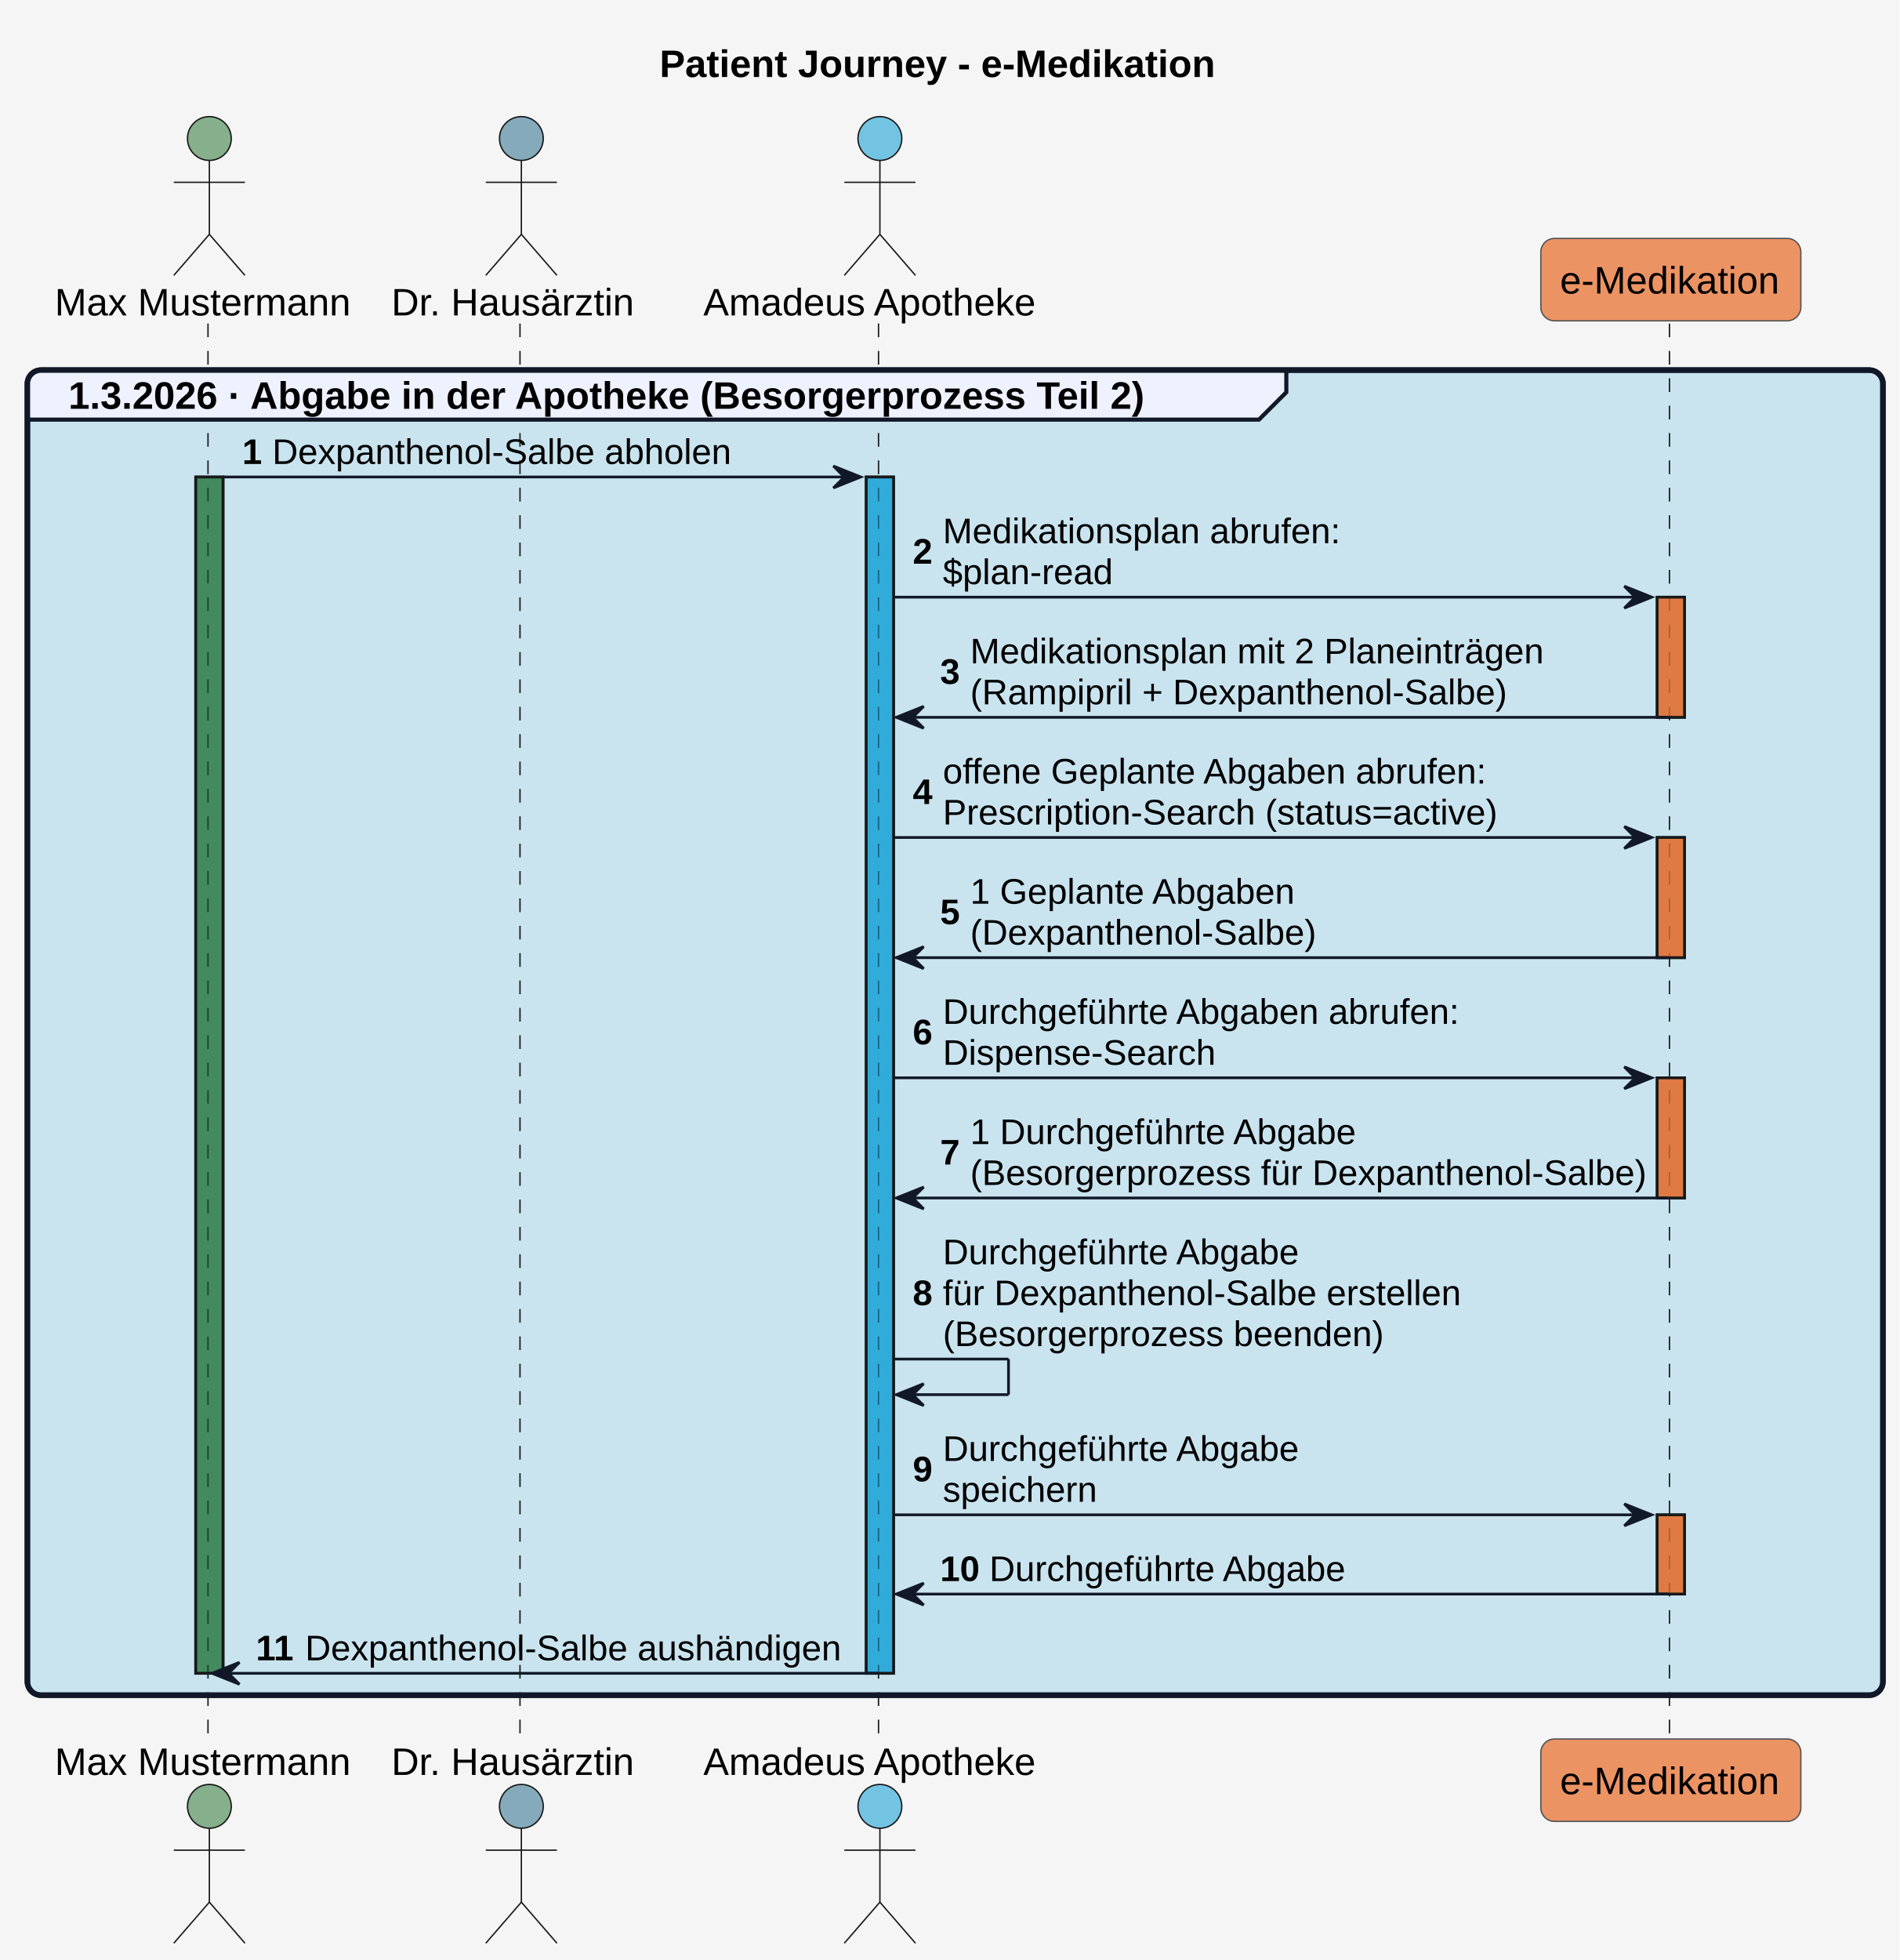
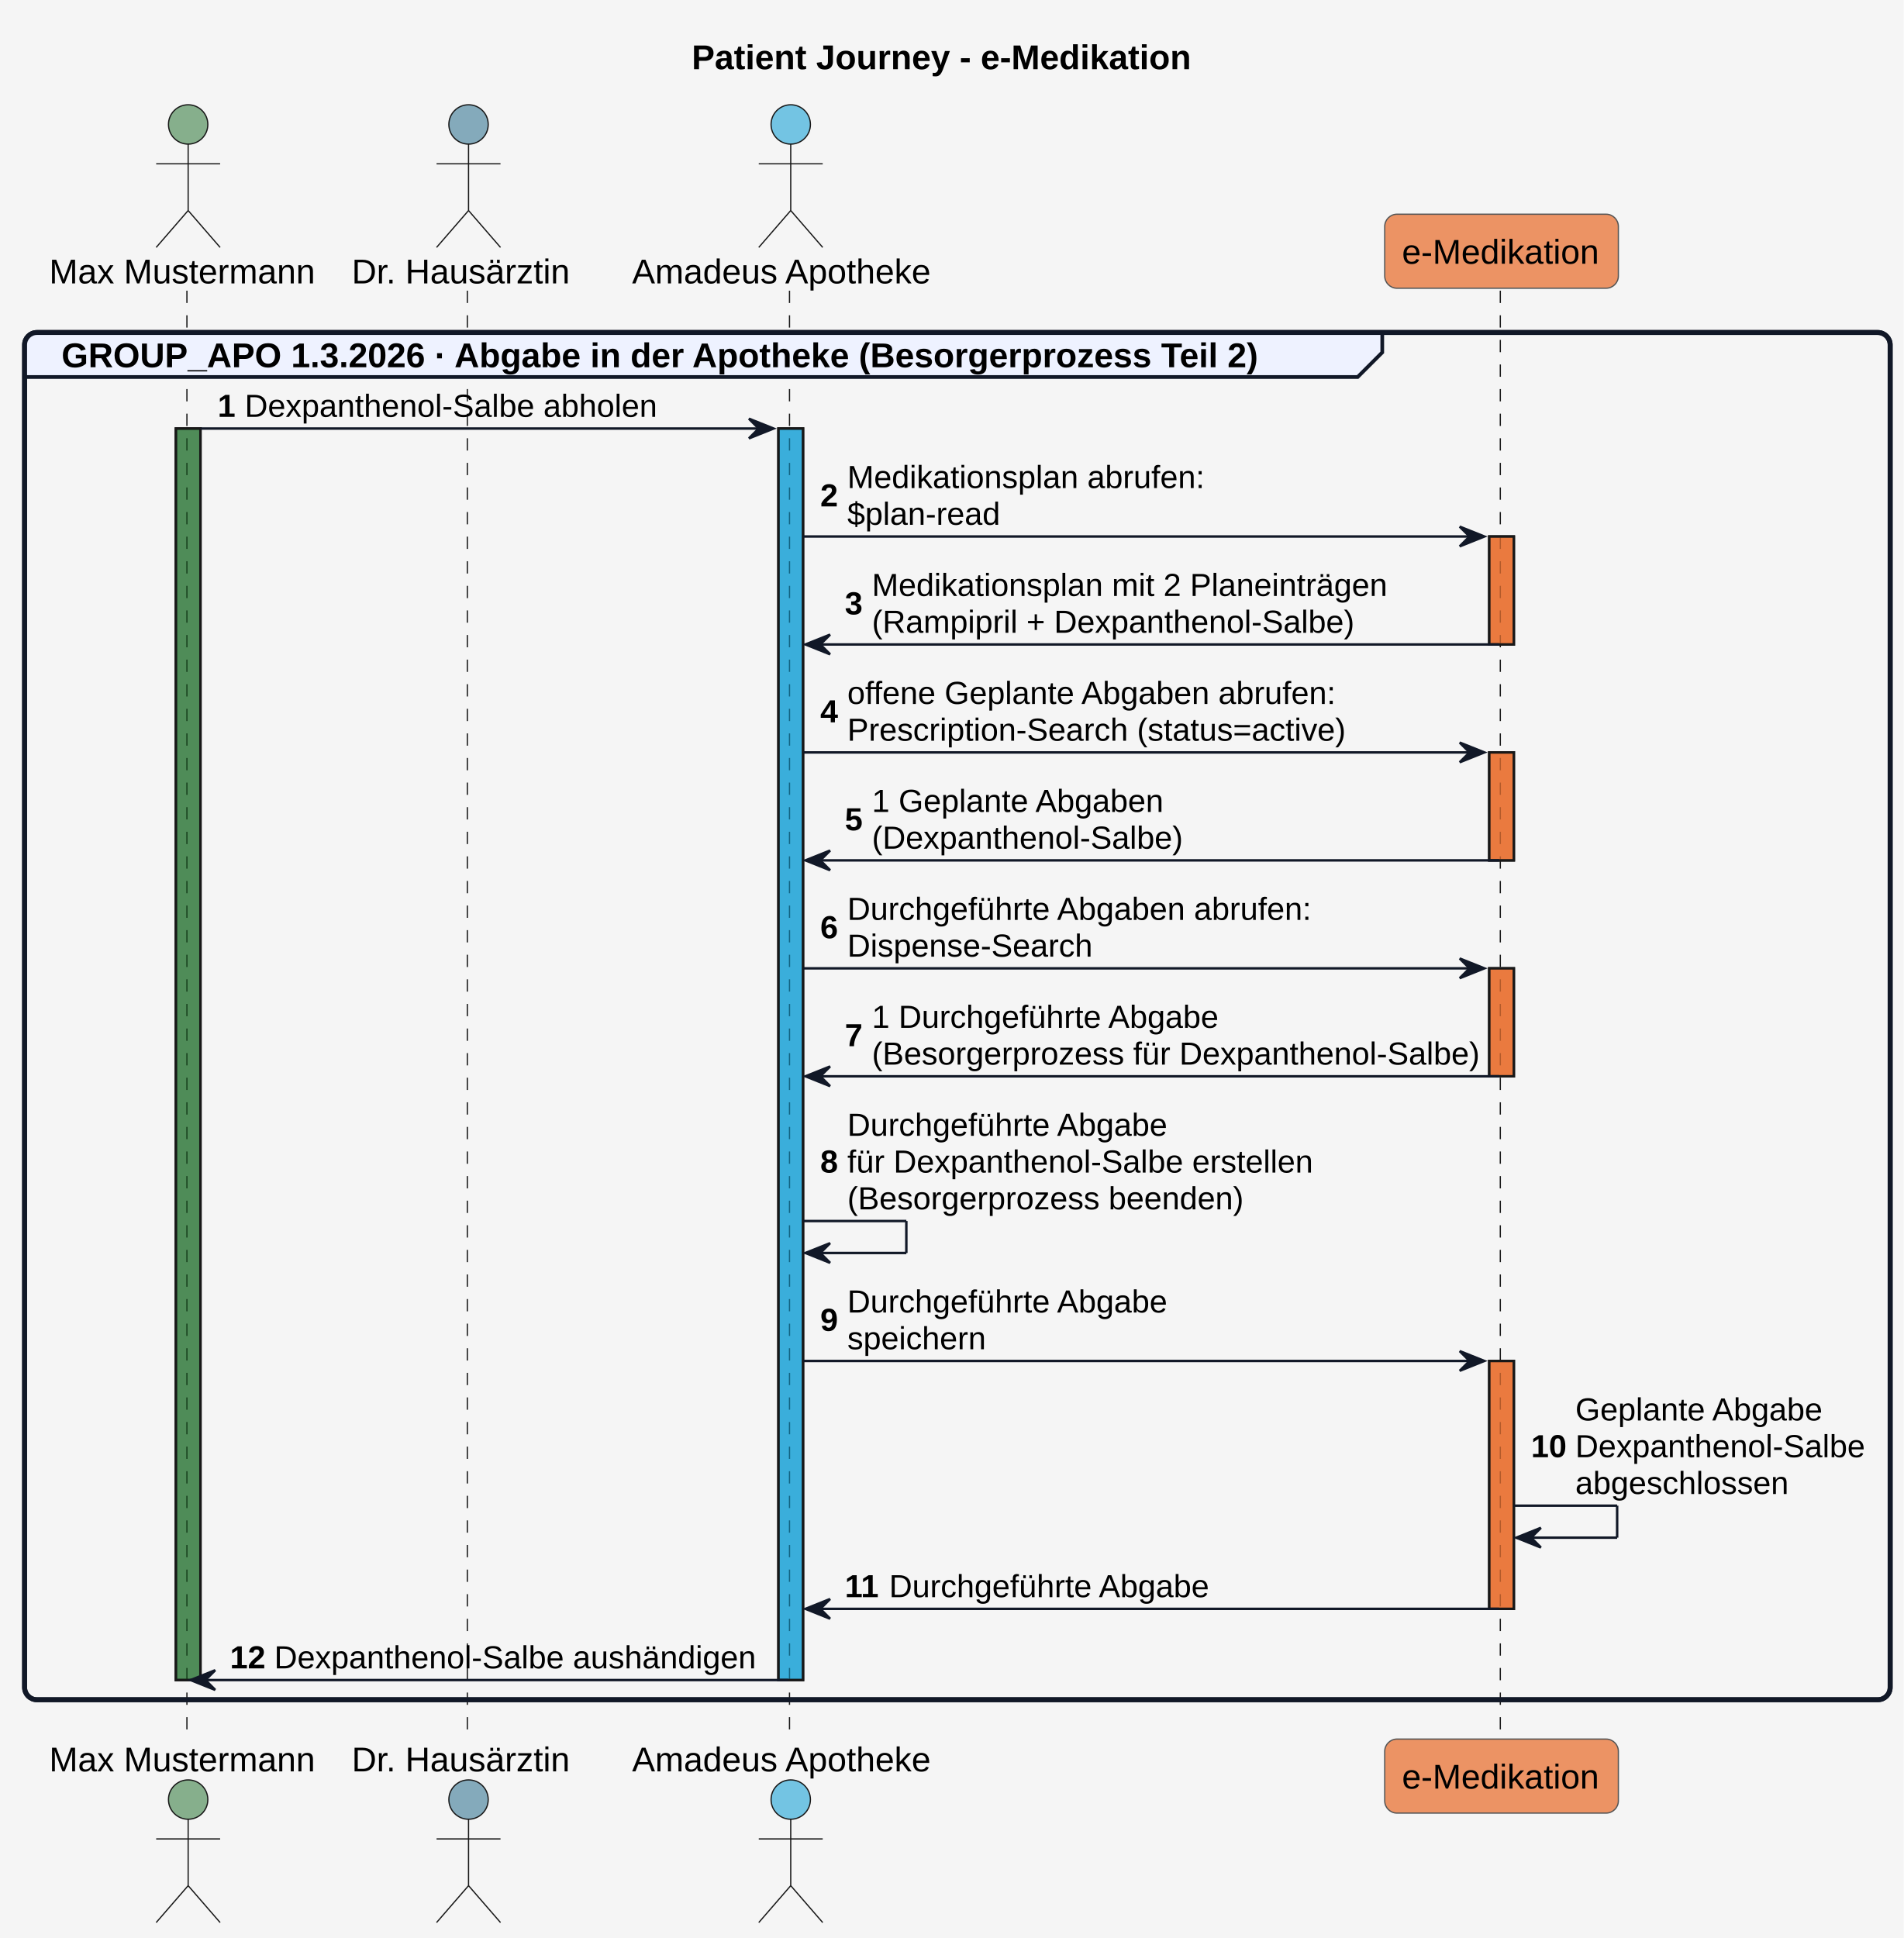
- <svg xmlns="http://www.w3.org/2000/svg" contentStyleType="text/css" height="716px" preserveAspectRatio="none" style="width:694px;height:716px;background:#F5F5F5;" version="1.1" viewBox="0 0 694 716" width="694px" zoomAndPan="magnify">
+ <svg xmlns="http://www.w3.org/2000/svg" contentStyleType="text/css" height="788px" preserveAspectRatio="none" style="width:774px;height:788px;background:#F5F5F5;" version="1.1" viewBox="0 0 774 788" width="774px" zoomAndPan="magnify">
  <defs />
  <g>
-     <rect fill="#F5F5F5" height="716" style="stroke:none;stroke-width:1.0;" width="694" x="0" y="0" />
-     <text fill="#000000" font-family="Arial" font-size="14" font-weight="bold" lengthAdjust="spacing" textLength="215" x="241" y="28.132">Patient Journey - e-Medikation</text>
-     <rect fill="#196B24" fill-opacity="0.502" height="437.026" style="stroke:#181818;stroke-width:1.0;" width="10" x="71.5" y="174.245" />
-     <rect fill="#0F9ED5" fill-opacity="0.565" height="437.026" style="stroke:#181818;stroke-width:1.0;" width="10" x="316.5" y="174.245" />
+     <rect fill="#F5F5F5" height="788" style="stroke:none;stroke-width:1.0;" width="774" x="0" y="0" />
+     <text fill="#000000" font-family="Arial" font-size="14" font-weight="bold" lengthAdjust="spacing" textLength="215" x="281.25" y="28.132">Patient Journey - e-Medikation</text>
+     <rect fill="#196B24" fill-opacity="0.502" height="508.872" style="stroke:#181818;stroke-width:1.0;" width="10" x="71.5" y="174.245" />
+     <rect fill="#0F9ED5" fill-opacity="0.565" height="508.872" style="stroke:#181818;stroke-width:1.0;" width="10" x="316.5" y="174.245" />
    <rect fill="#E97232" fill-opacity="0.741" height="43.898" style="stroke:#181818;stroke-width:1.0;" width="10" x="605.5" y="218.142" />
    <rect fill="#E97232" fill-opacity="0.741" height="43.898" style="stroke:#181818;stroke-width:1.0;" width="10" x="605.5" y="305.937" />
    <rect fill="#E97232" fill-opacity="0.741" height="43.898" style="stroke:#181818;stroke-width:1.0;" width="10" x="605.5" y="393.732" />
-     <rect fill="#E97232" fill-opacity="0.741" height="28.949" style="stroke:#181818;stroke-width:1.0;" width="10" x="605.5" y="553.373" />
-     <rect fill="#0F9ED5" fill-opacity="0.188" height="484.073" rx="5" ry="5" style="stroke:#111827;stroke-width:2.0;" width="678" x="10" y="135.197" />
-     <line style="stroke:#181818;stroke-width:0.5;stroke-dasharray:5.0,5.0;" x1="76" x2="76" y1="118.197" y2="636.27" />
-     <line style="stroke:#181818;stroke-width:0.5;stroke-dasharray:5.0,5.0;" x1="190" x2="190" y1="118.197" y2="636.27" />
-     <line style="stroke:#181818;stroke-width:0.5;stroke-dasharray:5.0,5.0;" x1="321" x2="321" y1="118.197" y2="636.27" />
-     <line style="stroke:#181818;stroke-width:0.5;stroke-dasharray:5.0,5.0;" x1="610" x2="610" y1="118.197" y2="636.27" />
+     <rect fill="#E97232" fill-opacity="0.741" height="100.795" style="stroke:#181818;stroke-width:1.0;" width="10" x="605.5" y="553.373" />
+     <rect fill="none" height="555.919" rx="5" ry="5" style="stroke:#111827;stroke-width:2.0;" width="758.5" x="10" y="135.197" />
+     <line style="stroke:#181818;stroke-width:0.5;stroke-dasharray:5.0,5.0;" x1="76" x2="76" y1="118.197" y2="708.117" />
+     <line style="stroke:#181818;stroke-width:0.5;stroke-dasharray:5.0,5.0;" x1="190" x2="190" y1="118.197" y2="708.117" />
+     <line style="stroke:#181818;stroke-width:0.5;stroke-dasharray:5.0,5.0;" x1="321" x2="321" y1="118.197" y2="708.117" />
+     <line style="stroke:#181818;stroke-width:0.5;stroke-dasharray:5.0,5.0;" x1="610" x2="610" y1="118.197" y2="708.117" />
    <text fill="#000000" font-family="Arial" font-size="14" lengthAdjust="spacing" textLength="107" x="20" y="115.231">Max Mustermann</text>
    <ellipse cx="76.5" cy="50.599" fill="#196B24" fill-opacity="0.502" rx="8" ry="8" style="stroke:#181818;stroke-width:0.5;" />
    <path d="M76.5,58.599 L76.5,85.599 M63.5,66.599 L89.5,66.599 M76.5,85.599 L63.5,100.599 M76.5,85.599 L89.5,100.599 " fill="none" style="stroke:#181818;stroke-width:0.5;" />
-     <text fill="#000000" font-family="Arial" font-size="14" lengthAdjust="spacing" textLength="107" x="20" y="648.402">Max Mustermann</text>
-     <ellipse cx="76.5" cy="659.869" fill="#196B24" fill-opacity="0.502" rx="8" ry="8" style="stroke:#181818;stroke-width:0.5;" />
-     <path d="M76.5,667.869 L76.5,694.869 M63.5,675.869 L89.5,675.869 M76.5,694.869 L63.5,709.869 M76.5,694.869 L89.5,709.869 " fill="none" style="stroke:#181818;stroke-width:0.5;" />
+     <text fill="#000000" font-family="Arial" font-size="14" lengthAdjust="spacing" textLength="107" x="20" y="720.249">Max Mustermann</text>
+     <ellipse cx="76.5" cy="731.715" fill="#196B24" fill-opacity="0.502" rx="8" ry="8" style="stroke:#181818;stroke-width:0.5;" />
+     <path d="M76.5,739.715 L76.5,766.715 M63.5,747.715 L89.5,747.715 M76.5,766.715 L63.5,781.715 M76.5,766.715 L89.5,781.715 " fill="none" style="stroke:#181818;stroke-width:0.5;" />
    <text fill="#000000" font-family="Arial" font-size="14" lengthAdjust="spacing" textLength="89" x="143" y="115.231">Dr. Hausärztin</text>
    <ellipse cx="190.5" cy="50.599" fill="#156082" fill-opacity="0.502" rx="8" ry="8" style="stroke:#181818;stroke-width:0.5;" />
    <path d="M190.5,58.599 L190.5,85.599 M177.5,66.599 L203.5,66.599 M190.5,85.599 L177.5,100.599 M190.5,85.599 L203.5,100.599 " fill="none" style="stroke:#181818;stroke-width:0.5;" />
-     <text fill="#000000" font-family="Arial" font-size="14" lengthAdjust="spacing" textLength="89" x="143" y="648.402">Dr. Hausärztin</text>
-     <ellipse cx="190.5" cy="659.869" fill="#156082" fill-opacity="0.502" rx="8" ry="8" style="stroke:#181818;stroke-width:0.5;" />
-     <path d="M190.5,667.869 L190.5,694.869 M177.5,675.869 L203.5,675.869 M190.5,694.869 L177.5,709.869 M190.5,694.869 L203.5,709.869 " fill="none" style="stroke:#181818;stroke-width:0.5;" />
+     <text fill="#000000" font-family="Arial" font-size="14" lengthAdjust="spacing" textLength="89" x="143" y="720.249">Dr. Hausärztin</text>
+     <ellipse cx="190.5" cy="731.715" fill="#156082" fill-opacity="0.502" rx="8" ry="8" style="stroke:#181818;stroke-width:0.5;" />
+     <path d="M190.5,739.715 L190.5,766.715 M177.5,747.715 L203.5,747.715 M190.5,766.715 L177.5,781.715 M190.5,766.715 L203.5,781.715 " fill="none" style="stroke:#181818;stroke-width:0.5;" />
    <text fill="#000000" font-family="Arial" font-size="14" lengthAdjust="spacing" textLength="123" x="257" y="115.231">Amadeus Apotheke</text>
    <ellipse cx="321.5" cy="50.599" fill="#0F9ED5" fill-opacity="0.565" rx="8" ry="8" style="stroke:#181818;stroke-width:0.5;" />
    <path d="M321.5,58.599 L321.5,85.599 M308.5,66.599 L334.5,66.599 M321.5,85.599 L308.5,100.599 M321.5,85.599 L334.5,100.599 " fill="none" style="stroke:#181818;stroke-width:0.5;" />
-     <text fill="#000000" font-family="Arial" font-size="14" lengthAdjust="spacing" textLength="123" x="257" y="648.402">Amadeus Apotheke</text>
-     <ellipse cx="321.5" cy="659.869" fill="#0F9ED5" fill-opacity="0.565" rx="8" ry="8" style="stroke:#181818;stroke-width:0.5;" />
-     <path d="M321.5,667.869 L321.5,694.869 M308.5,675.869 L334.5,675.869 M321.5,694.869 L308.5,709.869 M321.5,694.869 L334.5,709.869 " fill="none" style="stroke:#181818;stroke-width:0.5;" />
+     <text fill="#000000" font-family="Arial" font-size="14" lengthAdjust="spacing" textLength="123" x="257" y="720.249">Amadeus Apotheke</text>
+     <ellipse cx="321.5" cy="731.715" fill="#0F9ED5" fill-opacity="0.565" rx="8" ry="8" style="stroke:#181818;stroke-width:0.5;" />
+     <path d="M321.5,739.715 L321.5,766.715 M308.5,747.715 L334.5,747.715 M321.5,766.715 L308.5,781.715 M321.5,766.715 L334.5,781.715 " fill="none" style="stroke:#181818;stroke-width:0.5;" />
    <rect fill="#E97232" fill-opacity="0.741" height="30.099" rx="5" ry="5" style="stroke:#555555;stroke-width:0.5;" width="95" x="563" y="87.099" />
    <text fill="#000000" font-family="Arial" font-size="14" lengthAdjust="spacing" textLength="81" x="570" y="107.231">e-Medikation</text>
-     <rect fill="#E97232" fill-opacity="0.741" height="30.099" rx="5" ry="5" style="stroke:#555555;stroke-width:0.5;" width="95" x="563" y="635.27" />
-     <text fill="#000000" font-family="Arial" font-size="14" lengthAdjust="spacing" textLength="81" x="570" y="655.402">e-Medikation</text>
-     <rect fill="#196B24" fill-opacity="0.502" height="437.026" style="stroke:#181818;stroke-width:1.0;" width="10" x="71.5" y="174.245" />
-     <rect fill="#0F9ED5" fill-opacity="0.565" height="437.026" style="stroke:#181818;stroke-width:1.0;" width="10" x="316.5" y="174.245" />
+     <rect fill="#E97232" fill-opacity="0.741" height="30.099" rx="5" ry="5" style="stroke:#555555;stroke-width:0.5;" width="95" x="563" y="707.117" />
+     <text fill="#000000" font-family="Arial" font-size="14" lengthAdjust="spacing" textLength="81" x="570" y="727.249">e-Medikation</text>
+     <rect fill="#196B24" fill-opacity="0.502" height="508.872" style="stroke:#181818;stroke-width:1.0;" width="10" x="71.5" y="174.245" />
+     <rect fill="#0F9ED5" fill-opacity="0.565" height="508.872" style="stroke:#181818;stroke-width:1.0;" width="10" x="316.5" y="174.245" />
    <rect fill="#E97232" fill-opacity="0.741" height="43.898" style="stroke:#181818;stroke-width:1.0;" width="10" x="605.5" y="218.142" />
    <rect fill="#E97232" fill-opacity="0.741" height="43.898" style="stroke:#181818;stroke-width:1.0;" width="10" x="605.5" y="305.937" />
    <rect fill="#E97232" fill-opacity="0.741" height="43.898" style="stroke:#181818;stroke-width:1.0;" width="10" x="605.5" y="393.732" />
-     <rect fill="#E97232" fill-opacity="0.741" height="28.949" style="stroke:#181818;stroke-width:1.0;" width="10" x="605.5" y="553.373" />
-     <path d="M15,135.197 L470,135.197 L470,143.296 L460,153.296 L10,153.296 L10,140.197 A5,5 0 0 1 15,135.197 " fill="#EEF2FF" style="stroke:#111827;stroke-width:1.5;" />
-     <rect fill="none" height="484.073" rx="5" ry="5" style="stroke:#111827;stroke-width:2.0;" width="678" x="10" y="135.197" />
-     <text fill="#000000" font-family="Arial" font-size="14" font-weight="bold" lengthAdjust="spacing" textLength="415" x="25" y="149.329">1.3.2026 · Abgabe in der Apotheke (Besorgerprozess Teil 2)</text>
+     <rect fill="#E97232" fill-opacity="0.741" height="100.795" style="stroke:#181818;stroke-width:1.0;" width="10" x="605.5" y="553.373" />
+     <path d="M15,135.197 L562,135.197 L562,143.296 L552,153.296 L10,153.296 L10,140.197 A5,5 0 0 1 15,135.197 " fill="#EEF2FF" style="stroke:#111827;stroke-width:1.5;" />
+     <rect fill="none" height="555.919" rx="5" ry="5" style="stroke:#111827;stroke-width:2.0;" width="758.5" x="10" y="135.197" />
+     <text fill="#000000" font-family="Arial" font-size="14" font-weight="bold" lengthAdjust="spacing" textLength="507" x="25" y="149.329">GROUP_APO 1.3.2026 · Abgabe in der Apotheke (Besorgerprozess Teil 2)</text>
    <polygon fill="#111827" points="304.5,170.245,314.5,174.245,304.5,178.245,308.5,174.245" style="stroke:#111827;stroke-width:1.0;" />
    <line style="stroke:#111827;stroke-width:1.0;" x1="81.5" x2="310.5" y1="174.245" y2="174.245" />
    <text fill="#000000" font-family="Arial" font-size="13" font-weight="bold" lengthAdjust="spacing" textLength="7" x="88.5" y="169.49">1</text>
    <text fill="#000000" font-family="Arial" font-size="13" lengthAdjust="spacing" textLength="165" x="99.5" y="169.49">Dexpanthenol-Salbe abholen</text>
    <polygon fill="#111827" points="593.5,214.142,603.5,218.142,593.5,222.142,597.5,218.142" style="stroke:#111827;stroke-width:1.0;" />
    <line style="stroke:#111827;stroke-width:1.0;" x1="326.5" x2="599.5" y1="218.142" y2="218.142" />
    <text fill="#000000" font-family="Arial" font-size="13" font-weight="bold" lengthAdjust="spacing" textLength="7" x="333.5" y="205.913">2</text>
    <text fill="#000000" font-family="Arial" font-size="13" lengthAdjust="spacing" textLength="144" x="344.5" y="198.439">Medikationsplan abrufen:</text>
    <text fill="#000000" font-family="Arial" font-size="13" lengthAdjust="spacing" textLength="60" x="344.5" y="213.387">$plan-read</text>
    <polygon fill="#111827" points="337.5,258.04,327.5,262.04,337.5,266.04,333.5,262.04" style="stroke:#111827;stroke-width:1.0;" />
    <line style="stroke:#111827;stroke-width:1.0;" x1="331.5" x2="609.5" y1="262.04" y2="262.04" />
    <text fill="#000000" font-family="Arial" font-size="13" font-weight="bold" lengthAdjust="spacing" textLength="7" x="343.5" y="249.81">3</text>
    <text fill="#000000" font-family="Arial" font-size="13" lengthAdjust="spacing" textLength="210" x="354.5" y="242.336">Medikationsplan mit 2 Planeinträgen</text>
    <text fill="#000000" font-family="Arial" font-size="13" lengthAdjust="spacing" textLength="194" x="354.5" y="257.285">(Rampipril + Dexpanthenol-Salbe)</text>
    <polygon fill="#111827" points="593.5,301.937,603.5,305.937,593.5,309.937,597.5,305.937" style="stroke:#111827;stroke-width:1.0;" />
    <line style="stroke:#111827;stroke-width:1.0;" x1="326.5" x2="599.5" y1="305.937" y2="305.937" />
    <text fill="#000000" font-family="Arial" font-size="13" font-weight="bold" lengthAdjust="spacing" textLength="7" x="333.5" y="293.708">4</text>
    <text fill="#000000" font-family="Arial" font-size="13" lengthAdjust="spacing" textLength="195" x="344.5" y="286.233">offene Geplante Abgaben abrufen:</text>
    <text fill="#000000" font-family="Arial" font-size="13" lengthAdjust="spacing" textLength="203" x="344.5" y="301.182">Prescription-Search (status=active)</text>
    <polygon fill="#111827" points="337.5,345.834,327.5,349.834,337.5,353.834,333.5,349.834" style="stroke:#111827;stroke-width:1.0;" />
    <line style="stroke:#111827;stroke-width:1.0;" x1="331.5" x2="609.5" y1="349.834" y2="349.834" />
    <text fill="#000000" font-family="Arial" font-size="13" font-weight="bold" lengthAdjust="spacing" textLength="7" x="343.5" y="337.605">5</text>
    <text fill="#000000" font-family="Arial" font-size="13" lengthAdjust="spacing" textLength="118" x="354.5" y="330.131">1 Geplante Abgaben</text>
    <text fill="#000000" font-family="Arial" font-size="13" lengthAdjust="spacing" textLength="124" x="354.5" y="345.08">(Dexpanthenol-Salbe)</text>
    <polygon fill="#111827" points="593.5,389.732,603.5,393.732,593.5,397.732,597.5,393.732" style="stroke:#111827;stroke-width:1.0;" />
    <line style="stroke:#111827;stroke-width:1.0;" x1="326.5" x2="599.5" y1="393.732" y2="393.732" />
    <text fill="#000000" font-family="Arial" font-size="13" font-weight="bold" lengthAdjust="spacing" textLength="7" x="333.5" y="381.503">6</text>
    <text fill="#000000" font-family="Arial" font-size="13" lengthAdjust="spacing" textLength="185" x="344.5" y="374.028">Durchgeführte Abgaben abrufen:</text>
    <text fill="#000000" font-family="Arial" font-size="13" lengthAdjust="spacing" textLength="99" x="344.5" y="388.977">Dispense-Search</text>
    <polygon fill="#111827" points="337.5,433.629,327.5,437.629,337.5,441.629,333.5,437.629" style="stroke:#111827;stroke-width:1.0;" />
    <line style="stroke:#111827;stroke-width:1.0;" x1="331.5" x2="609.5" y1="437.629" y2="437.629" />
    <text fill="#000000" font-family="Arial" font-size="13" font-weight="bold" lengthAdjust="spacing" textLength="7" x="343.5" y="425.4">7</text>
    <text fill="#000000" font-family="Arial" font-size="13" lengthAdjust="spacing" textLength="139" x="354.5" y="417.926">1 Durchgeführte Abgabe</text>
    <text fill="#000000" font-family="Arial" font-size="13" lengthAdjust="spacing" textLength="244" x="354.5" y="432.875">(Besorgerprozess für Dexpanthenol-Salbe)</text>
    <line style="stroke:#111827;stroke-width:1.0;" x1="326.5" x2="368.5" y1="496.476" y2="496.476" />
    <line style="stroke:#111827;stroke-width:1.0;" x1="368.5" x2="368.5" y1="496.476" y2="509.476" />
    <line style="stroke:#111827;stroke-width:1.0;" x1="327.5" x2="368.5" y1="509.476" y2="509.476" />
    <polygon fill="#111827" points="337.5,505.476,327.5,509.476,337.5,513.476,333.5,509.476" style="stroke:#111827;stroke-width:1.0;" />
    <text fill="#000000" font-family="Arial" font-size="13" font-weight="bold" lengthAdjust="spacing" textLength="7" x="333.5" y="476.772">8</text>
    <text fill="#000000" font-family="Arial" font-size="13" lengthAdjust="spacing" textLength="128" x="344.5" y="461.823">Durchgeführte Abgabe</text>
    <text fill="#000000" font-family="Arial" font-size="13" lengthAdjust="spacing" textLength="187" x="344.5" y="476.772">für Dexpanthenol-Salbe erstellen</text>
    <text fill="#000000" font-family="Arial" font-size="13" lengthAdjust="spacing" textLength="159" x="344.5" y="491.721">(Besorgerprozess beenden)</text>
    <polygon fill="#111827" points="593.5,549.373,603.5,553.373,593.5,557.373,597.5,553.373" style="stroke:#111827;stroke-width:1.0;" />
    <line style="stroke:#111827;stroke-width:1.0;" x1="326.5" x2="599.5" y1="553.373" y2="553.373" />
    <text fill="#000000" font-family="Arial" font-size="13" font-weight="bold" lengthAdjust="spacing" textLength="7" x="333.5" y="541.144">9</text>
    <text fill="#000000" font-family="Arial" font-size="13" lengthAdjust="spacing" textLength="128" x="344.5" y="533.669">Durchgeführte Abgabe</text>
    <text fill="#000000" font-family="Arial" font-size="13" lengthAdjust="spacing" textLength="56" x="344.5" y="548.618">speichern</text>
-     <polygon fill="#111827" points="337.5,578.322,327.5,582.322,337.5,586.322,333.5,582.322" style="stroke:#111827;stroke-width:1.0;" />
-     <line style="stroke:#111827;stroke-width:1.0;" x1="331.5" x2="609.5" y1="582.322" y2="582.322" />
-     <text fill="#000000" font-family="Arial" font-size="13" font-weight="bold" lengthAdjust="spacing" textLength="14" x="343.5" y="577.567">10</text>
-     <text fill="#000000" font-family="Arial" font-size="13" lengthAdjust="spacing" textLength="128" x="361.5" y="577.567">Durchgeführte Abgabe</text>
-     <polygon fill="#111827" points="87.5,607.27,77.5,611.27,87.5,615.27,83.5,611.27" style="stroke:#111827;stroke-width:1.0;" />
-     <line style="stroke:#111827;stroke-width:1.0;" x1="81.5" x2="320.5" y1="611.27" y2="611.27" />
-     <text fill="#000000" font-family="Arial" font-size="13" font-weight="bold" lengthAdjust="spacing" textLength="14" x="93.5" y="606.516">11</text>
-     <text fill="#000000" font-family="Arial" font-size="13" lengthAdjust="spacing" textLength="193" x="111.5" y="606.516">Dexpanthenol-Salbe aushändigen</text>
+     <line style="stroke:#111827;stroke-width:1.0;" x1="615.5" x2="657.5" y1="612.219" y2="612.219" />
+     <line style="stroke:#111827;stroke-width:1.0;" x1="657.5" x2="657.5" y1="612.219" y2="625.219" />
+     <line style="stroke:#111827;stroke-width:1.0;" x1="616.5" x2="657.5" y1="625.219" y2="625.219" />
+     <polygon fill="#111827" points="626.5,621.219,616.5,625.219,626.5,629.219,622.5,625.219" style="stroke:#111827;stroke-width:1.0;" />
+     <text fill="#000000" font-family="Arial" font-size="13" font-weight="bold" lengthAdjust="spacing" textLength="14" x="622.5" y="592.516">10</text>
+     <text fill="#000000" font-family="Arial" font-size="13" lengthAdjust="spacing" textLength="100" x="640.5" y="577.567">Geplante Abgabe</text>
+     <text fill="#000000" font-family="Arial" font-size="13" lengthAdjust="spacing" textLength="116" x="640.5" y="592.516">Dexpanthenol-Salbe</text>
+     <text fill="#000000" font-family="Arial" font-size="13" lengthAdjust="spacing" textLength="87" x="640.5" y="607.464">abgeschlossen</text>
+     <polygon fill="#111827" points="337.5,650.168,327.5,654.168,337.5,658.168,333.5,654.168" style="stroke:#111827;stroke-width:1.0;" />
+     <line style="stroke:#111827;stroke-width:1.0;" x1="331.5" x2="609.5" y1="654.168" y2="654.168" />
+     <text fill="#000000" font-family="Arial" font-size="13" font-weight="bold" lengthAdjust="spacing" textLength="14" x="343.5" y="649.413">11</text>
+     <text fill="#000000" font-family="Arial" font-size="13" lengthAdjust="spacing" textLength="128" x="361.5" y="649.413">Durchgeführte Abgabe</text>
+     <polygon fill="#111827" points="87.5,679.117,77.5,683.117,87.5,687.117,83.5,683.117" style="stroke:#111827;stroke-width:1.0;" />
+     <line style="stroke:#111827;stroke-width:1.0;" x1="81.5" x2="320.5" y1="683.117" y2="683.117" />
+     <text fill="#000000" font-family="Arial" font-size="13" font-weight="bold" lengthAdjust="spacing" textLength="14" x="93.5" y="678.362">12</text>
+     <text fill="#000000" font-family="Arial" font-size="13" lengthAdjust="spacing" textLength="193" x="111.5" y="678.362">Dexpanthenol-Salbe aushändigen</text>
  </g>
</svg>
